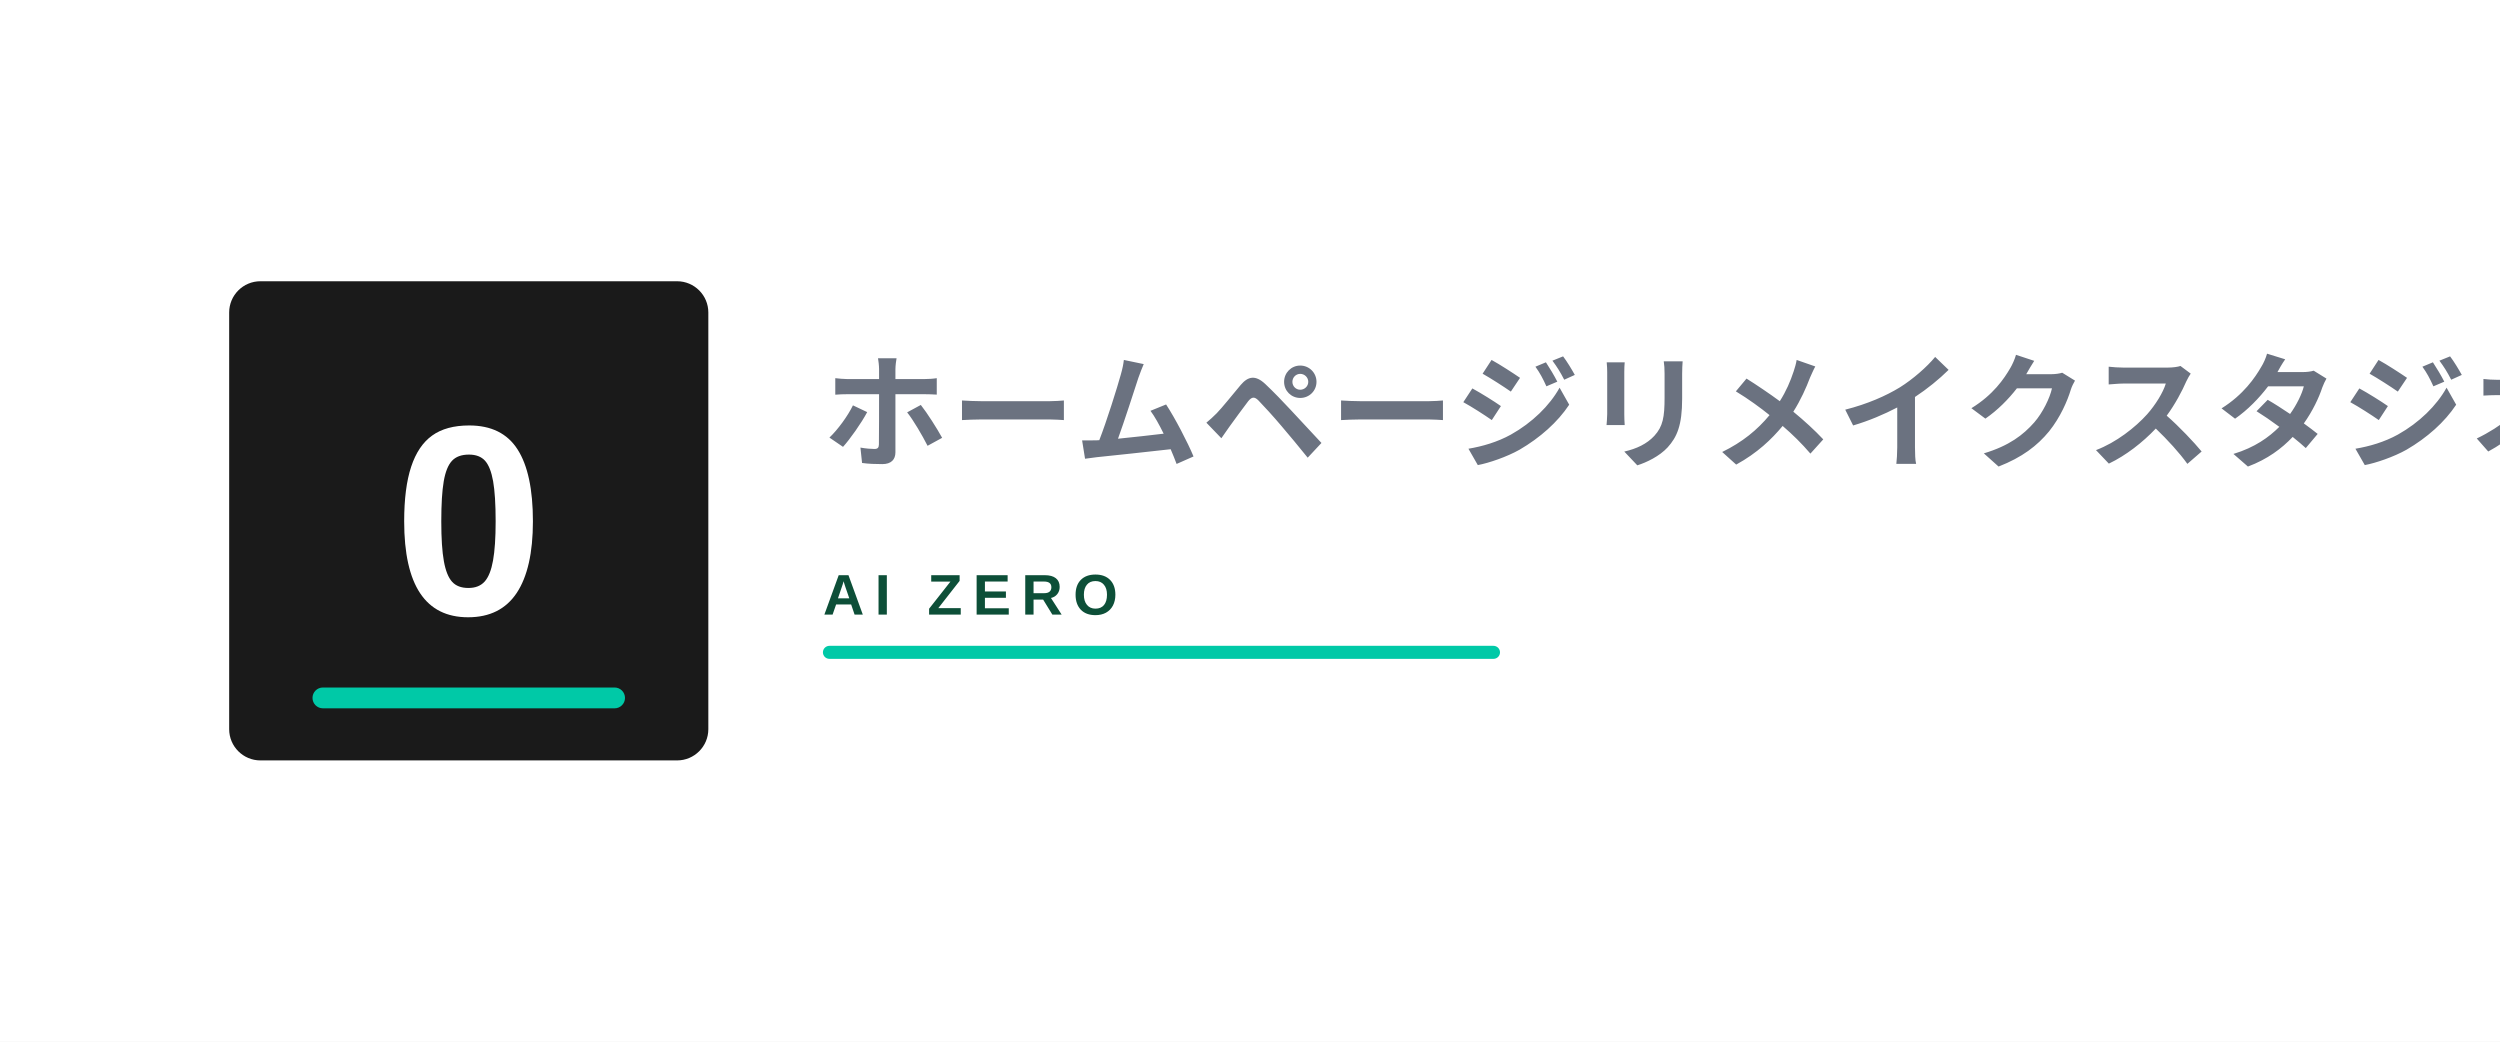
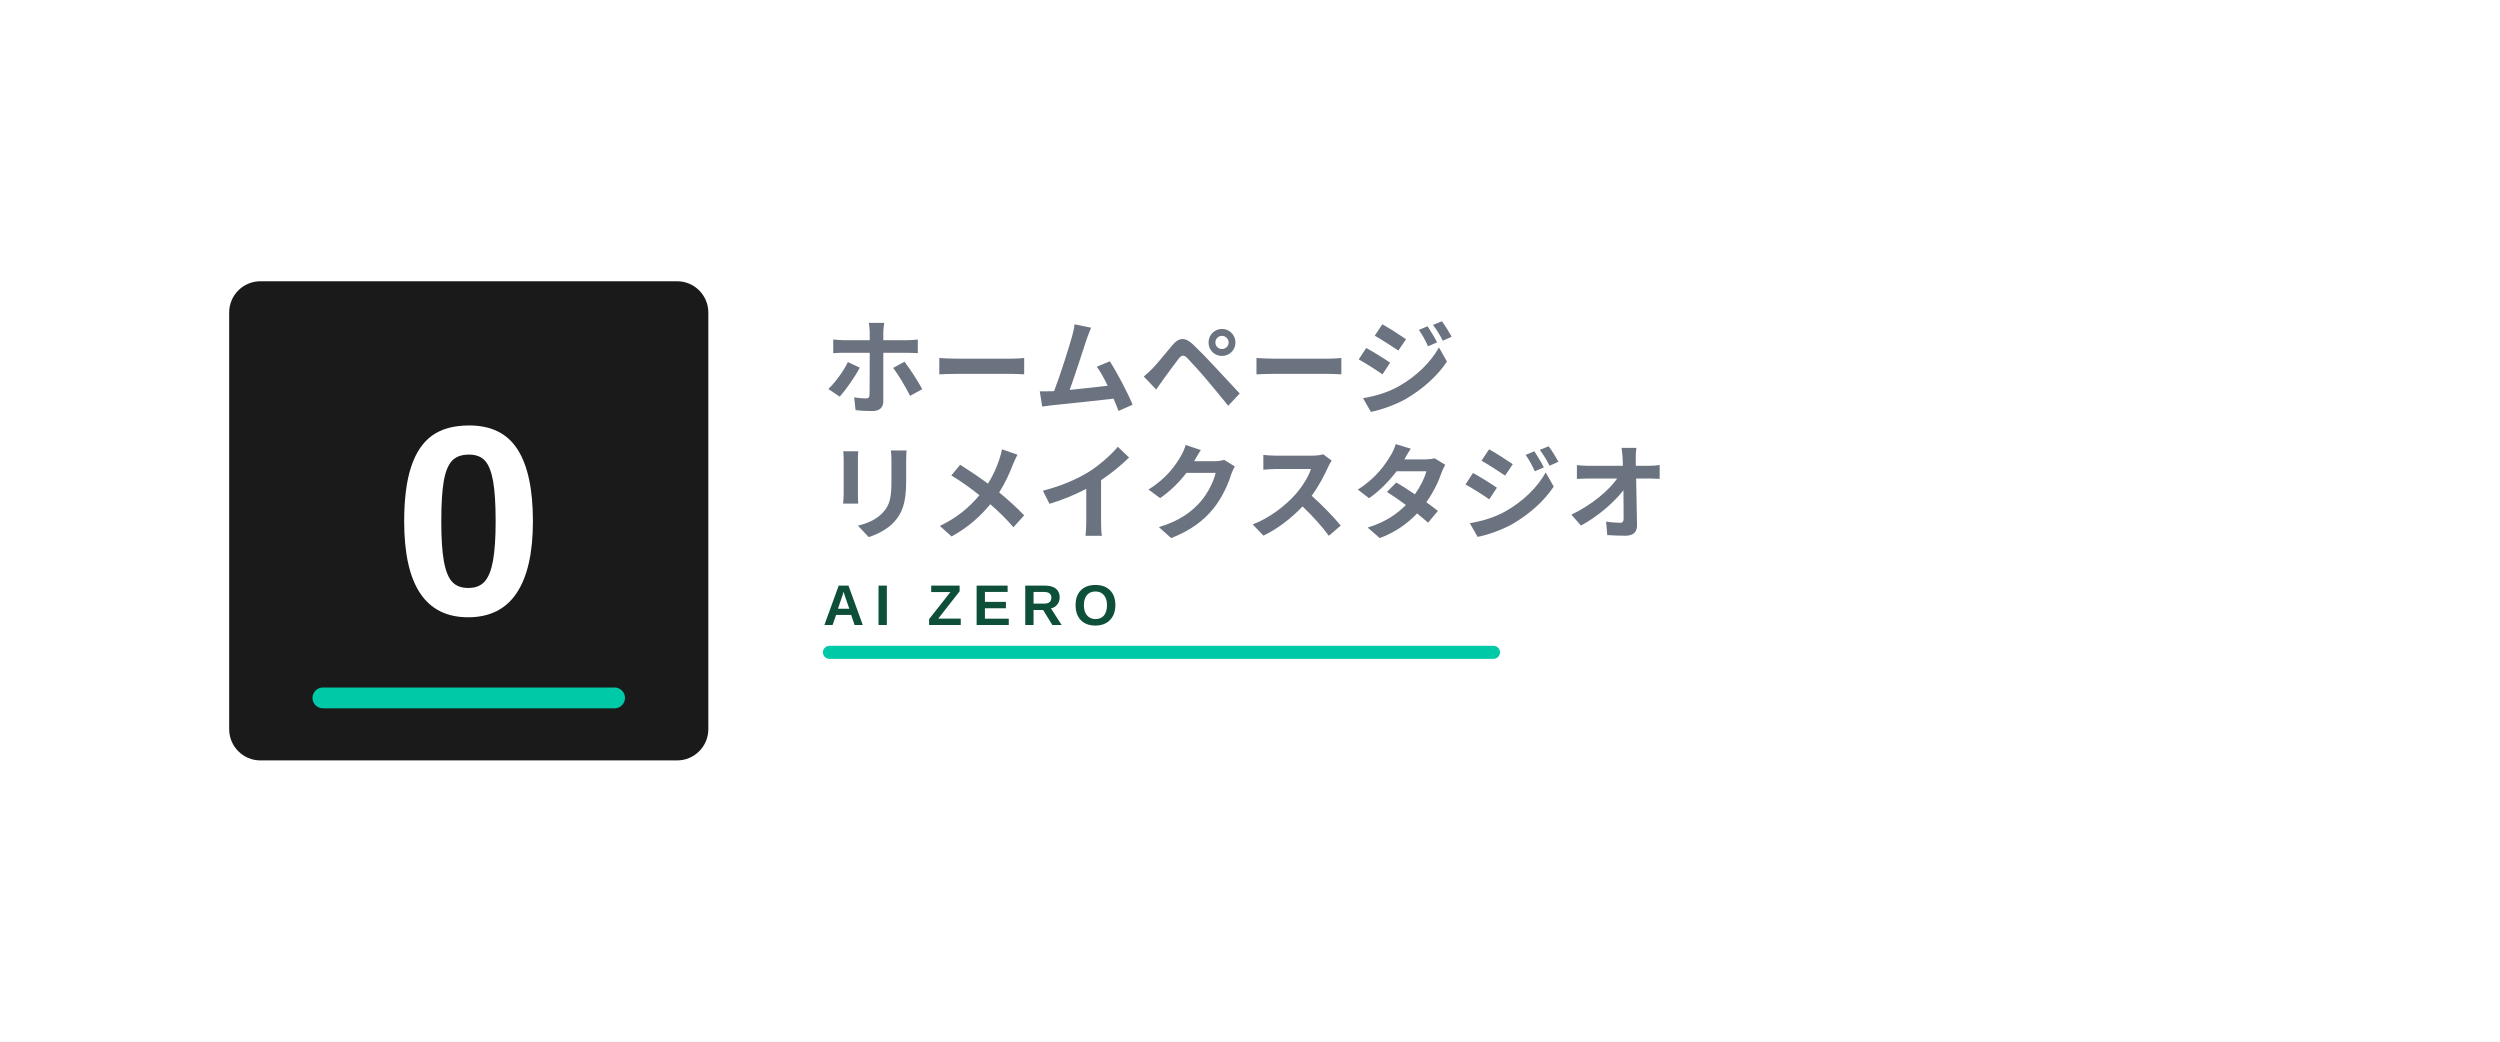
<svg xmlns="http://www.w3.org/2000/svg" viewBox="0 0 480 200" width="480" height="200">
  <rect width="480" height="200" fill="white" />
  <g transform="translate(90,100)">
    <rect x="-46" y="-46" width="92" height="92" rx="6" fill="#1A1A1A" />
    <text x="0" y="18" font-family="'Helvetica Neue',Arial,sans-serif" font-size="52" font-weight="900" fill="white" text-anchor="middle">0</text>
    <rect x="-30" y="32" width="60" height="4" rx="2" fill="#00C9A7" />
  </g>
  <rect x="158" y="124" width="130" height="2.5" fill="#00C9A7" rx="1.25" />
-   <text x="158.0" y="88" font-family="'Helvetica Neue', Arial, 'Noto Sans JP', sans-serif" font-size="24" font-weight="800" fill="#6B7280" letter-spacing="0.5">ホームページリメイクスタジオ</text>
-   <text x="158.0" y="118" font-family="'Helvetica Neue', Arial, sans-serif" font-size="11" font-weight="600" fill="#0D4F38" letter-spacing="2">AI ZERO</text>
+   <text x="158.0" y="78" font-family="'Helvetica Neue', Arial, 'Noto Sans JP', sans-serif" font-size="20" font-weight="800" fill="#6B7280" letter-spacing="0.5">ホームページ</text>
+   <text x="158.0" y="102" font-family="'Helvetica Neue', Arial, 'Noto Sans JP', sans-serif" font-size="20" font-weight="800" fill="#6B7280" letter-spacing="0.5">リメイクスタジオ</text>
+   <text x="158.0" y="120" font-family="'Helvetica Neue', Arial, sans-serif" font-size="11" font-weight="600" fill="#0D4F38" letter-spacing="2">AI ZERO</text>
</svg>
